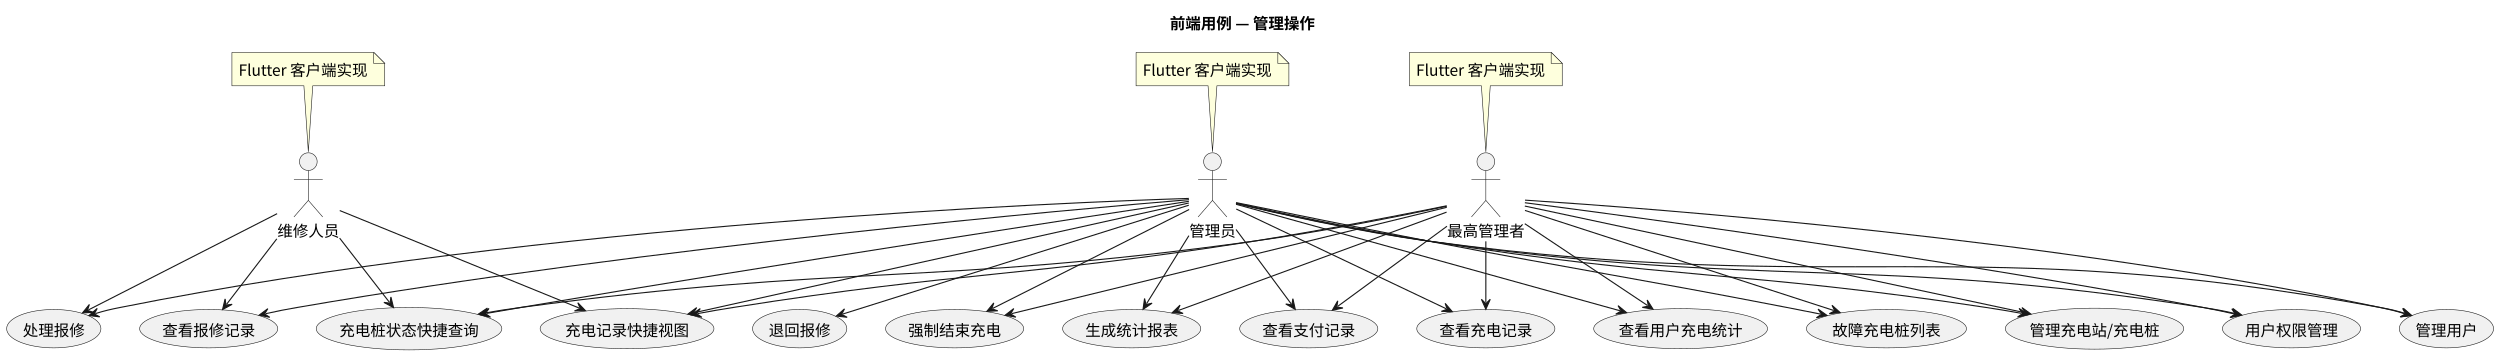
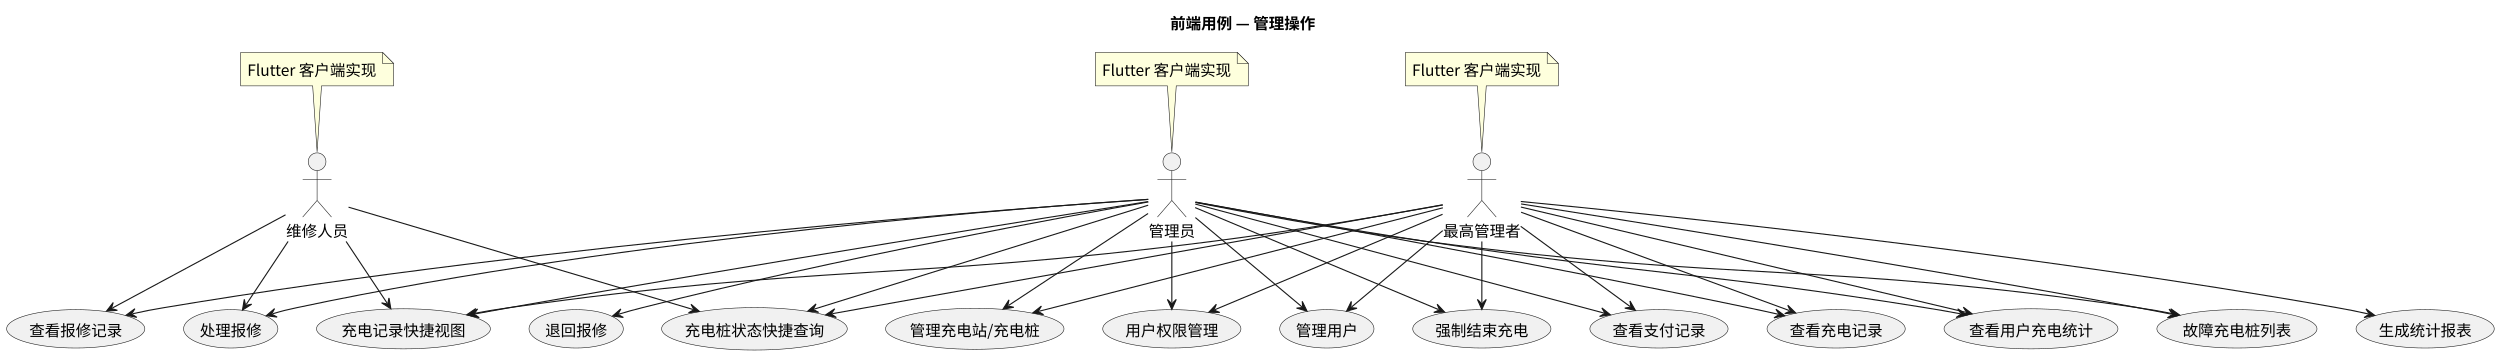
- <svg xmlns="http://www.w3.org/2000/svg" contentStyleType="text/css" data-diagram-type="DESCRIPTION" height="322px" preserveAspectRatio="none" style="width:2259px;height:322px;background:#FFFFFF;" version="1.1" viewBox="0 0 2259 322" width="2259px" zoomAndPan="magnify">
+ <svg xmlns="http://www.w3.org/2000/svg" contentStyleType="text/css" data-diagram-type="DESCRIPTION" height="322px" preserveAspectRatio="none" style="width:2258px;height:322px;background:#FFFFFF;" version="1.1" viewBox="0 0 2258 322" width="2258px" zoomAndPan="magnify">
  <defs />
  <g>
    <g class="title" data-source-line="3">
-       <text fill="#000000" font-family="Noto Sans CJK SC" font-size="14" font-weight="bold" lengthAdjust="spacing" textLength="131.067" x="1057.064" y="26.24">前端用例 — 管理操作</text>
+       <text fill="#000000" font-family="Noto Sans CJK SC" font-size="14" font-weight="bold" lengthAdjust="spacing" textLength="131.067" x="1056.863" y="26.24">前端用例 — 管理操作</text>
    </g>
    <g class="entity" data-entity="A" data-source-line="6" data-uid="ent0002" id="entity_A">
-       <ellipse cx="1095.6" cy="146.052" fill="#F1F1F1" rx="8" ry="8" style="stroke:#181818;stroke-width:0.5;" />
-       <path d="M1095.6,154.052 L1095.6,181.052 M1082.6,162.052 L1108.6,162.052 M1095.6,181.052 L1082.6,196.052 M1095.6,181.052 L1108.6,196.052" fill="none" style="stroke:#181818;stroke-width:0.5;" />
-       <text fill="#000000" font-family="Noto Sans CJK SC" font-size="14" lengthAdjust="spacing" textLength="42" x="1074.6" y="213.792">管理员</text>
+       <ellipse cx="1058.4" cy="146.052" fill="#F1F1F1" rx="8" ry="8" style="stroke:#181818;stroke-width:0.5;" />
+       <path d="M1058.4,154.052 L1058.4,181.052 M1045.4,162.052 L1071.4,162.052 M1058.4,181.052 L1045.4,196.052 M1058.4,181.052 L1071.4,196.052" fill="none" style="stroke:#181818;stroke-width:0.5;" />
+       <text fill="#000000" font-family="Noto Sans CJK SC" font-size="14" lengthAdjust="spacing" textLength="42" x="1037.4" y="213.792">管理员</text>
    </g>
    <g class="entity" data-entity="M" data-source-line="7" data-uid="ent0003" id="entity_M">
-       <ellipse cx="278.6" cy="146.052" fill="#F1F1F1" rx="8" ry="8" style="stroke:#181818;stroke-width:0.5;" />
-       <path d="M278.6,154.052 L278.6,181.052 M265.6,162.052 L291.6,162.052 M278.6,181.052 L265.6,196.052 M278.6,181.052 L291.6,196.052" fill="none" style="stroke:#181818;stroke-width:0.5;" />
-       <text fill="#000000" font-family="Noto Sans CJK SC" font-size="14" lengthAdjust="spacing" textLength="56" x="250.6" y="213.792">维修人员</text>
+       <ellipse cx="286.4" cy="146.052" fill="#F1F1F1" rx="8" ry="8" style="stroke:#181818;stroke-width:0.5;" />
+       <path d="M286.4,154.052 L286.4,181.052 M273.4,162.052 L299.4,162.052 M286.4,181.052 L273.4,196.052 M286.4,181.052 L299.4,196.052" fill="none" style="stroke:#181818;stroke-width:0.5;" />
+       <text fill="#000000" font-family="Noto Sans CJK SC" font-size="14" lengthAdjust="spacing" textLength="56" x="258.4" y="213.792">维修人员</text>
    </g>
    <g class="entity" data-entity="SA" data-source-line="8" data-uid="ent0004" id="entity_SA">
-       <ellipse cx="1342.6" cy="146.052" fill="#F1F1F1" rx="8" ry="8" style="stroke:#181818;stroke-width:0.5;" />
-       <path d="M1342.6,154.052 L1342.6,181.052 M1329.6,162.052 L1355.6,162.052 M1342.6,181.052 L1329.6,196.052 M1342.6,181.052 L1355.6,196.052" fill="none" style="stroke:#181818;stroke-width:0.5;" />
-       <text fill="#000000" font-family="Noto Sans CJK SC" font-size="14" lengthAdjust="spacing" textLength="70" x="1307.6" y="213.792">最高管理者</text>
+       <ellipse cx="1338.4" cy="146.052" fill="#F1F1F1" rx="8" ry="8" style="stroke:#181818;stroke-width:0.5;" />
+       <path d="M1338.4,154.052 L1338.4,181.052 M1325.4,162.052 L1351.4,162.052 M1338.4,181.052 L1325.4,196.052 M1338.4,181.052 L1351.4,196.052" fill="none" style="stroke:#181818;stroke-width:0.5;" />
+       <text fill="#000000" font-family="Noto Sans CJK SC" font-size="14" lengthAdjust="spacing" textLength="70" x="1303.4" y="213.792">最高管理者</text>
    </g>
    <g class="entity" data-entity="GMN5" data-source-line="10" data-uid="ent0006" id="entity_GMN5">
-       <path d="M1026.56,47.272 L1026.56,77.544 A0,0 0 0 0 1026.56,77.544 L1091.6,77.544 L1095.6,137.172 L1099.6,77.544 L1164.641,77.544 A0,0 0 0 0 1164.641,77.544 L1164.641,57.272 L1154.641,47.272 L1026.56,47.272 A0,0 0 0 0 1026.56,47.272" fill="#FEFFDD" style="stroke:#181818;stroke-width:0.5;" />
-       <path d="M1154.641,47.272 L1154.641,57.272 L1164.641,57.272 L1154.641,47.272" fill="#FEFFDD" style="stroke:#181818;stroke-width:0.5;" />
-       <text fill="#000000" font-family="Noto Sans CJK SC" font-size="14" lengthAdjust="spacing" textLength="117.082" x="1032.56" y="68.512">Flutter 客户端实现</text>
+       <path d="M989.36,47.272 L989.36,77.544 A0,0 0 0 0 989.36,77.544 L1054.4,77.544 L1058.4,137.172 L1062.4,77.544 L1127.441,77.544 A0,0 0 0 0 1127.441,77.544 L1127.441,57.272 L1117.441,47.272 L989.36,47.272 A0,0 0 0 0 989.36,47.272" fill="#FEFFDD" style="stroke:#181818;stroke-width:0.5;" />
+       <path d="M1117.441,47.272 L1117.441,57.272 L1127.441,57.272 L1117.441,47.272" fill="#FEFFDD" style="stroke:#181818;stroke-width:0.5;" />
+       <text fill="#000000" font-family="Noto Sans CJK SC" font-size="14" lengthAdjust="spacing" textLength="117.082" x="995.36" y="68.512">Flutter 客户端实现</text>
    </g>
    <g class="entity" data-entity="GMN8" data-source-line="11" data-uid="ent0009" id="entity_GMN8">
-       <path d="M209.56,47.272 L209.56,77.544 A0,0 0 0 0 209.56,77.544 L274.6,77.544 L278.6,137.172 L282.6,77.544 L347.642,77.544 A0,0 0 0 0 347.642,77.544 L347.642,57.272 L337.642,47.272 L209.56,47.272 A0,0 0 0 0 209.56,47.272" fill="#FEFFDD" style="stroke:#181818;stroke-width:0.5;" />
-       <path d="M337.642,47.272 L337.642,57.272 L347.642,57.272 L337.642,47.272" fill="#FEFFDD" style="stroke:#181818;stroke-width:0.5;" />
-       <text fill="#000000" font-family="Noto Sans CJK SC" font-size="14" lengthAdjust="spacing" textLength="117.082" x="215.56" y="68.512">Flutter 客户端实现</text>
+       <path d="M217.36,47.272 L217.36,77.544 A0,0 0 0 0 217.36,77.544 L282.4,77.544 L286.4,137.172 L290.4,77.544 L355.442,77.544 A0,0 0 0 0 355.442,77.544 L355.442,57.272 L345.442,47.272 L217.36,47.272 A0,0 0 0 0 217.36,47.272" fill="#FEFFDD" style="stroke:#181818;stroke-width:0.5;" />
+       <path d="M345.442,47.272 L345.442,57.272 L355.442,57.272 L345.442,47.272" fill="#FEFFDD" style="stroke:#181818;stroke-width:0.5;" />
+       <text fill="#000000" font-family="Noto Sans CJK SC" font-size="14" lengthAdjust="spacing" textLength="117.082" x="223.36" y="68.512">Flutter 客户端实现</text>
    </g>
    <g class="entity" data-entity="GMN11" data-source-line="12" data-uid="ent0012" id="entity_GMN11">
-       <path d="M1273.56,47.272 L1273.56,77.544 A0,0 0 0 0 1273.56,77.544 L1338.6,77.544 L1342.6,137.172 L1346.6,77.544 L1411.641,77.544 A0,0 0 0 0 1411.641,77.544 L1411.641,57.272 L1401.641,47.272 L1273.56,47.272 A0,0 0 0 0 1273.56,47.272" fill="#FEFFDD" style="stroke:#181818;stroke-width:0.5;" />
-       <path d="M1401.641,47.272 L1401.641,57.272 L1411.641,57.272 L1401.641,47.272" fill="#FEFFDD" style="stroke:#181818;stroke-width:0.5;" />
-       <text fill="#000000" font-family="Noto Sans CJK SC" font-size="14" lengthAdjust="spacing" textLength="117.082" x="1279.56" y="68.512">Flutter 客户端实现</text>
+       <path d="M1269.36,47.272 L1269.36,77.544 A0,0 0 0 0 1269.36,77.544 L1334.4,77.544 L1338.4,137.172 L1342.4,77.544 L1407.441,77.544 A0,0 0 0 0 1407.441,77.544 L1407.441,57.272 L1397.441,47.272 L1269.36,47.272 A0,0 0 0 0 1269.36,47.272" fill="#FEFFDD" style="stroke:#181818;stroke-width:0.5;" />
+       <path d="M1397.441,47.272 L1397.441,57.272 L1407.441,57.272 L1397.441,47.272" fill="#FEFFDD" style="stroke:#181818;stroke-width:0.5;" />
+       <text fill="#000000" font-family="Noto Sans CJK SC" font-size="14" lengthAdjust="spacing" textLength="117.082" x="1275.36" y="68.512">Flutter 客户端实现</text>
    </g>
    <g class="entity" data-entity="HR" data-source-line="14" data-uid="ent0014" id="entity_HR">
-       <ellipse cx="48.598" cy="296.996" fill="#F1F1F1" rx="42.598" ry="17.334" style="stroke:#181818;stroke-width:0.5;" />
-       <text fill="#000000" font-family="Noto Sans CJK SC" font-size="14" lengthAdjust="spacing" textLength="56" x="20.598" y="303.632">处理报修</text>
+       <ellipse cx="208.398" cy="296.996" fill="#F1F1F1" rx="42.598" ry="17.334" style="stroke:#181818;stroke-width:0.5;" />
+       <text fill="#000000" font-family="Noto Sans CJK SC" font-size="14" lengthAdjust="spacing" textLength="56" x="180.398" y="303.632">处理报修</text>
    </g>
    <g class="entity" data-entity="MM" data-source-line="15" data-uid="ent0015" id="entity_MM">
-       <ellipse cx="1892.604" cy="296.989" fill="#F1F1F1" rx="80.584" ry="18.517" style="stroke:#181818;stroke-width:0.5;" />
-       <text fill="#000000" font-family="Noto Sans CJK SC" font-size="14" lengthAdjust="spacing" textLength="117.487" x="1833.86" y="303.625">管理充电站/充电桩</text>
+       <ellipse cx="880.404" cy="296.989" fill="#F1F1F1" rx="80.584" ry="18.517" style="stroke:#181818;stroke-width:0.5;" />
+       <text fill="#000000" font-family="Noto Sans CJK SC" font-size="14" lengthAdjust="spacing" textLength="117.487" x="821.66" y="303.625">管理充电站/充电桩</text>
    </g>
    <g class="entity" data-entity="PM" data-source-line="16" data-uid="ent0016" id="entity_PM">
-       <ellipse cx="2070.597" cy="296.996" fill="#F1F1F1" rx="62.397" ry="17.334" style="stroke:#181818;stroke-width:0.5;" />
-       <text fill="#000000" font-family="Noto Sans CJK SC" font-size="14" lengthAdjust="spacing" textLength="84" x="2028.597" y="303.632">用户权限管理</text>
+       <ellipse cx="1058.397" cy="296.996" fill="#F1F1F1" rx="62.397" ry="17.334" style="stroke:#181818;stroke-width:0.5;" />
+       <text fill="#000000" font-family="Noto Sans CJK SC" font-size="14" lengthAdjust="spacing" textLength="84" x="1016.397" y="303.632">用户权限管理</text>
    </g>
    <g class="entity" data-entity="MU" data-source-line="17" data-uid="ent0017" id="entity_MU">
-       <ellipse cx="2210.598" cy="296.996" fill="#F1F1F1" rx="42.598" ry="17.334" style="stroke:#181818;stroke-width:0.5;" />
-       <text fill="#000000" font-family="Noto Sans CJK SC" font-size="14" lengthAdjust="spacing" textLength="56" x="2182.598" y="303.632">管理用户</text>
+       <ellipse cx="1198.398" cy="296.996" fill="#F1F1F1" rx="42.598" ry="17.334" style="stroke:#181818;stroke-width:0.5;" />
+       <text fill="#000000" font-family="Noto Sans CJK SC" font-size="14" lengthAdjust="spacing" textLength="56" x="1170.398" y="303.632">管理用户</text>
    </g>
    <g class="entity" data-entity="FSC" data-source-line="18" data-uid="ent0018" id="entity_FSC">
-       <ellipse cx="862.597" cy="296.996" fill="#F1F1F1" rx="62.397" ry="17.334" style="stroke:#181818;stroke-width:0.5;" />
-       <text fill="#000000" font-family="Noto Sans CJK SC" font-size="14" lengthAdjust="spacing" textLength="84" x="820.597" y="303.632">强制结束充电</text>
+       <ellipse cx="1338.397" cy="296.996" fill="#F1F1F1" rx="62.397" ry="17.334" style="stroke:#181818;stroke-width:0.5;" />
+       <text fill="#000000" font-family="Noto Sans CJK SC" font-size="14" lengthAdjust="spacing" textLength="84" x="1296.397" y="303.632">强制结束充电</text>
    </g>
    <g class="entity" data-entity="GS" data-source-line="19" data-uid="ent0019" id="entity_GS">
-       <ellipse cx="1022.597" cy="296.996" fill="#F1F1F1" rx="62.397" ry="17.334" style="stroke:#181818;stroke-width:0.5;" />
-       <text fill="#000000" font-family="Noto Sans CJK SC" font-size="14" lengthAdjust="spacing" textLength="84" x="980.597" y="303.632">生成统计报表</text>
+       <ellipse cx="2190.397" cy="296.996" fill="#F1F1F1" rx="62.397" ry="17.334" style="stroke:#181818;stroke-width:0.5;" />
+       <text fill="#000000" font-family="Noto Sans CJK SC" font-size="14" lengthAdjust="spacing" textLength="84" x="2148.397" y="303.632">生成统计报表</text>
    </g>
    <g class="entity" data-entity="QC" data-source-line="20" data-uid="ent0020" id="entity_QC">
-       <ellipse cx="369.604" cy="296.993" fill="#F1F1F1" rx="83.854" ry="19.171" style="stroke:#181818;stroke-width:0.5;" />
-       <text fill="#000000" font-family="Noto Sans CJK SC" font-size="14" lengthAdjust="spacing" textLength="125.999" x="306.604" y="303.629">充电桩状态快捷查询</text>
+       <ellipse cx="681.404" cy="296.993" fill="#F1F1F1" rx="83.854" ry="19.171" style="stroke:#181818;stroke-width:0.5;" />
+       <text fill="#000000" font-family="Noto Sans CJK SC" font-size="14" lengthAdjust="spacing" textLength="125.999" x="618.404" y="303.629">充电桩状态快捷查询</text>
    </g>
    <g class="entity" data-entity="VR" data-source-line="21" data-uid="ent0021" id="entity_VR">
-       <ellipse cx="188.597" cy="296.996" fill="#F1F1F1" rx="62.397" ry="17.334" style="stroke:#181818;stroke-width:0.5;" />
-       <text fill="#000000" font-family="Noto Sans CJK SC" font-size="14" lengthAdjust="spacing" textLength="84" x="146.597" y="303.632">查看报修记录</text>
+       <ellipse cx="68.397" cy="296.996" fill="#F1F1F1" rx="62.397" ry="17.334" style="stroke:#181818;stroke-width:0.5;" />
+       <text fill="#000000" font-family="Noto Sans CJK SC" font-size="14" lengthAdjust="spacing" textLength="84" x="26.397" y="303.632">查看报修记录</text>
    </g>
    <g class="entity" data-entity="VPR" data-source-line="22" data-uid="ent0022" id="entity_VPR">
-       <ellipse cx="1182.597" cy="296.996" fill="#F1F1F1" rx="62.397" ry="17.334" style="stroke:#181818;stroke-width:0.5;" />
-       <text fill="#000000" font-family="Noto Sans CJK SC" font-size="14" lengthAdjust="spacing" textLength="84" x="1140.597" y="303.632">查看支付记录</text>
+       <ellipse cx="1498.397" cy="296.996" fill="#F1F1F1" rx="62.397" ry="17.334" style="stroke:#181818;stroke-width:0.5;" />
+       <text fill="#000000" font-family="Noto Sans CJK SC" font-size="14" lengthAdjust="spacing" textLength="84" x="1456.397" y="303.632">查看支付记录</text>
    </g>
    <g class="entity" data-entity="VCR" data-source-line="23" data-uid="ent0023" id="entity_VCR">
-       <ellipse cx="1342.597" cy="296.996" fill="#F1F1F1" rx="62.397" ry="17.334" style="stroke:#181818;stroke-width:0.5;" />
-       <text fill="#000000" font-family="Noto Sans CJK SC" font-size="14" lengthAdjust="spacing" textLength="84" x="1300.597" y="303.632">查看充电记录</text>
+       <ellipse cx="1658.397" cy="296.996" fill="#F1F1F1" rx="62.397" ry="17.334" style="stroke:#181818;stroke-width:0.5;" />
+       <text fill="#000000" font-family="Noto Sans CJK SC" font-size="14" lengthAdjust="spacing" textLength="84" x="1616.397" y="303.632">查看充电记录</text>
    </g>
    <g class="entity" data-entity="QV" data-source-line="24" data-uid="ent0024" id="entity_QV">
-       <ellipse cx="566.598" cy="296.987" fill="#F1F1F1" rx="78.528" ry="18.105" style="stroke:#181818;stroke-width:0.5;" />
-       <text fill="#000000" font-family="Noto Sans CJK SC" font-size="14" lengthAdjust="spacing" textLength="111.999" x="510.598" y="303.623">充电记录快捷视图</text>
+       <ellipse cx="364.398" cy="296.987" fill="#F1F1F1" rx="78.528" ry="18.105" style="stroke:#181818;stroke-width:0.5;" />
+       <text fill="#000000" font-family="Noto Sans CJK SC" font-size="14" lengthAdjust="spacing" textLength="111.999" x="308.398" y="303.623">充电记录快捷视图</text>
    </g>
    <g class="entity" data-entity="UCS" data-source-line="25" data-uid="ent0025" id="entity_UCS">
-       <ellipse cx="1518.598" cy="296.987" fill="#F1F1F1" rx="78.528" ry="18.105" style="stroke:#181818;stroke-width:0.5;" />
-       <text fill="#000000" font-family="Noto Sans CJK SC" font-size="14" lengthAdjust="spacing" textLength="111.999" x="1462.598" y="303.623">查看用户充电统计</text>
+       <ellipse cx="1834.398" cy="296.987" fill="#F1F1F1" rx="78.528" ry="18.105" style="stroke:#181818;stroke-width:0.5;" />
+       <text fill="#000000" font-family="Noto Sans CJK SC" font-size="14" lengthAdjust="spacing" textLength="111.999" x="1778.398" y="303.623">查看用户充电统计</text>
    </g>
    <g class="entity" data-entity="FCL" data-source-line="26" data-uid="ent0026" id="entity_FCL">
-       <ellipse cx="1704.596" cy="296.996" fill="#F1F1F1" rx="72.296" ry="17.334" style="stroke:#181818;stroke-width:0.5;" />
-       <text fill="#000000" font-family="Noto Sans CJK SC" font-size="14" lengthAdjust="spacing" textLength="98" x="1655.596" y="303.632">故障充电桩列表</text>
+       <ellipse cx="2020.396" cy="296.996" fill="#F1F1F1" rx="72.296" ry="17.334" style="stroke:#181818;stroke-width:0.5;" />
+       <text fill="#000000" font-family="Noto Sans CJK SC" font-size="14" lengthAdjust="spacing" textLength="98" x="1971.396" y="303.632">故障充电桩列表</text>
    </g>
    <g class="entity" data-entity="RR" data-source-line="27" data-uid="ent0027" id="entity_RR">
-       <ellipse cx="722.598" cy="296.996" fill="#F1F1F1" rx="42.598" ry="17.334" style="stroke:#181818;stroke-width:0.5;" />
-       <text fill="#000000" font-family="Noto Sans CJK SC" font-size="14" lengthAdjust="spacing" textLength="56" x="694.598" y="303.632">退回报修</text>
+       <ellipse cx="520.398" cy="296.996" fill="#F1F1F1" rx="42.598" ry="17.334" style="stroke:#181818;stroke-width:0.5;" />
+       <text fill="#000000" font-family="Noto Sans CJK SC" font-size="14" lengthAdjust="spacing" textLength="56" x="492.398" y="303.632">退回报修</text>
    </g>
    <g class="link" data-entity-1="A" data-entity-2="HR" data-source-line="29" data-uid="lnk28" id="link_A_HR">
-       <path d="M1074.19,179.302 C968.33,182.652 490.69,201.522 108.6,277.822 C99.31,279.672 95.151,280.63 86.121,283.37" fill="none" id="A-to-HR" style="stroke:#181818;stroke-width:1;" />
-       <polygon fill="#181818" points="80.38,285.112,90.154,286.326,85.165,283.66,87.831,278.671,80.38,285.112" style="stroke:#181818;stroke-width:1;" />
+       <path d="M1037.12,180.032 C944.74,186.132 569.57,213.802 268.4,277.822 C259.24,279.762 255.211,280.707 246.261,283.427" fill="none" id="A-to-HR" style="stroke:#181818;stroke-width:1;" />
+       <polygon fill="#181818" points="240.52,285.172,250.294,286.382,245.304,283.718,247.968,278.728,240.52,285.172" style="stroke:#181818;stroke-width:1;" />
    </g>
    <g class="link" data-entity-1="A" data-entity-2="VR" data-source-line="30" data-uid="lnk29" id="link_A_VR">
-       <path d="M1074.39,180.412 C979.8,188.272 587.06,222.722 268.6,277.822 C257.37,279.762 251.203,280.943 239.973,283.473" fill="none" id="A-to-VR" style="stroke:#181818;stroke-width:1;" />
-       <polygon fill="#181818" points="234.12,284.792,243.779,286.716,238.998,283.693,242.021,278.912,234.12,284.792" style="stroke:#181818;stroke-width:1;" />
+       <path d="M1037.11,180.092 C936.76,186.932 501.06,218.762 148.4,277.822 C137.16,279.702 130.984,280.867 119.764,283.387" fill="none" id="A-to-VR" style="stroke:#181818;stroke-width:1;" />
+       <polygon fill="#181818" points="113.91,284.702,123.568,286.632,118.788,283.606,121.815,278.827,113.91,284.702" style="stroke:#181818;stroke-width:1;" />
    </g>
    <g class="link" data-entity-1="A" data-entity-2="MM" data-source-line="31" data-uid="lnk30" id="link_A_MM">
-       <path d="M1116.85,183.532 C1152.58,191.542 1227.01,207.672 1290.6,217.822 C1513.36,253.372 1571.58,243.902 1794.6,277.822 C1806.91,279.692 1814.156,280.882 1826.676,283.151" fill="none" id="A-to-MM" style="stroke:#181818;stroke-width:1;" />
-       <polygon fill="#181818" points="1832.58,284.222,1824.438,278.68,1827.66,283.33,1823.011,286.552,1832.58,284.222" style="stroke:#181818;stroke-width:1;" />
+       <path d="M1036.93,192.832 C1004.01,214.532 946.199,252.619 910.979,275.839" fill="none" id="A-to-MM" style="stroke:#181818;stroke-width:1;" />
+       <polygon fill="#181818" points="905.97,279.142,915.686,277.528,910.144,276.39,911.282,270.849,905.97,279.142" style="stroke:#181818;stroke-width:1;" />
    </g>
    <g class="link" data-entity-1="A" data-entity-2="PM" data-source-line="32" data-uid="lnk31" id="link_A_PM">
-       <path d="M1116.81,183.762 C1152.49,192.112 1226.85,208.722 1290.6,217.822 C1599.72,261.942 1682.06,229.792 1990.6,277.822 C2002,279.592 2008.336,280.747 2019.686,283.297" fill="none" id="A-to-PM" style="stroke:#181818;stroke-width:1;" />
-       <polygon fill="#181818" points="2025.54,284.612,2017.636,278.736,2020.662,283.516,2015.882,286.542,2025.54,284.612" style="stroke:#181818;stroke-width:1;" />
+       <path d="M1058.4,218.072 C1058.4,238.972 1058.4,257.542 1058.4,273.422" fill="none" id="A-to-PM" style="stroke:#181818;stroke-width:1;" />
+       <polygon fill="#181818" points="1058.4,279.422,1062.4,270.422,1058.4,274.422,1054.4,270.422,1058.4,279.422" style="stroke:#181818;stroke-width:1;" />
    </g>
    <g class="link" data-entity-1="A" data-entity-2="MU" data-source-line="33" data-uid="lnk32" id="link_A_MU">
-       <path d="M1117.09,183.942 C1152.85,192.472 1226.95,209.252 1290.6,217.822 C1670.32,268.952 1773.77,208.522 2150.6,277.822 C2160.02,279.552 2164.311,280.491 2173.421,283.271" fill="none" id="A-to-MU" style="stroke:#181818;stroke-width:1;" />
-       <polygon fill="#181818" points="2179.16,285.022,2171.719,278.569,2174.378,283.563,2169.384,286.221,2179.16,285.022" style="stroke:#181818;stroke-width:1;" />
+       <path d="M1079.66,196.502 C1107.2,219.572 1150.11,255.539 1175.9,277.139" fill="none" id="A-to-MU" style="stroke:#181818;stroke-width:1;" />
+       <polygon fill="#181818" points="1180.5,280.992,1176.169,272.147,1176.667,277.781,1171.032,278.28,1180.5,280.992" style="stroke:#181818;stroke-width:1;" />
    </g>
    <g class="link" data-entity-1="A" data-entity-2="FSC" data-source-line="34" data-uid="lnk33" id="link_A_FSC">
-       <path d="M1074.51,189.302 C1032.73,210.342 944.709,254.654 897.089,278.624" fill="none" id="A-to-FSC" style="stroke:#181818;stroke-width:1;" />
-       <polygon fill="#181818" points="891.73,281.322,901.567,280.848,896.196,279.074,897.971,273.702,891.73,281.322" style="stroke:#181818;stroke-width:1;" />
-     </g>
-     <g class="link" data-entity-1="A" data-entity-2="GS" data-source-line="35" data-uid="lnk34" id="link_A_GS">
-       <path d="M1074.29,212.932 C1060.65,234.842 1046.739,257.187 1036.039,274.387" fill="none" id="A-to-GS" style="stroke:#181818;stroke-width:1;" />
-       <polygon fill="#181818" points="1032.87,279.482,1041.02,273.953,1035.511,275.236,1034.228,269.727,1032.87,279.482" style="stroke:#181818;stroke-width:1;" />
-     </g>
-     <g class="link" data-entity-1="A" data-entity-2="QC" data-source-line="36" data-uid="lnk35" id="link_A_QC">
-       <path d="M1074.26,181.902 C994.59,193.962 707.01,237.812 470.6,277.822 C458.65,279.842 451.837,281.021 439.587,283.201" fill="none" id="A-to-QC" style="stroke:#181818;stroke-width:1;" />
-       <polygon fill="#181818" points="433.68,284.252,443.242,286.613,438.603,283.376,441.84,278.737,433.68,284.252" style="stroke:#181818;stroke-width:1;" />
-     </g>
-     <g class="link" data-entity-1="A" data-entity-2="QV" data-source-line="37" data-uid="lnk36" id="link_A_QV">
-       <path d="M1074.21,183.432 C997.76,200.382 742.388,257.013 627.468,282.493" fill="none" id="A-to-QV" style="stroke:#181818;stroke-width:1;" />
-       <polygon fill="#181818" points="621.61,283.792,631.263,285.749,626.491,282.71,629.531,277.939,621.61,283.792" style="stroke:#181818;stroke-width:1;" />
-     </g>
-     <g class="link" data-entity-1="A" data-entity-2="VCR" data-source-line="38" data-uid="lnk37" id="link_A_VCR">
-       <path d="M1117.09,188.892 C1161.1,209.792 1256.19,254.958 1306.83,279.008" fill="none" id="A-to-VCR" style="stroke:#181818;stroke-width:1;" />
-       <polygon fill="#181818" points="1312.25,281.582,1305.836,274.108,1307.734,279.437,1302.404,281.334,1312.25,281.582" style="stroke:#181818;stroke-width:1;" />
-     </g>
-     <g class="link" data-entity-1="A" data-entity-2="VPR" data-source-line="39" data-uid="lnk38" id="link_A_VPR">
-       <path d="M1116.88,207.382 C1133.68,230.032 1152.957,256.022 1166.806,274.702" fill="none" id="A-to-VPR" style="stroke:#181818;stroke-width:1;" />
-       <polygon fill="#181818" points="1170.38,279.522,1168.233,269.91,1167.402,275.505,1161.807,274.675,1170.38,279.522" style="stroke:#181818;stroke-width:1;" />
-     </g>
-     <g class="link" data-entity-1="A" data-entity-2="UCS" data-source-line="40" data-uid="lnk39" id="link_A_UCS">
-       <path d="M1116.86,184.582 C1181.62,202.542 1371.748,255.268 1463.908,280.828" fill="none" id="A-to-UCS" style="stroke:#181818;stroke-width:1;" />
-       <polygon fill="#181818" points="1469.69,282.432,1462.086,276.172,1464.872,281.096,1459.948,283.881,1469.69,282.432" style="stroke:#181818;stroke-width:1;" />
-     </g>
-     <g class="link" data-entity-1="A" data-entity-2="RR" data-source-line="41" data-uid="lnk40" id="link_A_RR">
-       <path d="M1074.2,185.412 C1011.97,204.982 836.434,260.192 761.424,283.782" fill="none" id="A-to-RR" style="stroke:#181818;stroke-width:1;" />
-       <polygon fill="#181818" points="755.7,285.582,765.486,286.698,760.47,284.082,763.085,279.066,755.7,285.582" style="stroke:#181818;stroke-width:1;" />
-     </g>
-     <g class="link" data-entity-1="A" data-entity-2="FCL" data-source-line="42" data-uid="lnk41" id="link_A_FCL">
-       <path d="M1116.93,183.072 C1152.77,190.422 1227.37,205.622 1290.6,217.822 C1434.39,245.562 1470.82,249.992 1614.6,277.822 C1626.34,280.092 1633.038,281.409 1644.968,283.809" fill="none" id="A-to-FCL" style="stroke:#181818;stroke-width:1;" />
-       <polygon fill="#181818" points="1650.85,284.992,1642.816,279.296,1645.948,284.006,1641.238,287.138,1650.85,284.992" style="stroke:#181818;stroke-width:1;" />
-     </g>
-     <g class="link" data-entity-1="SA" data-entity-2="FCL" data-source-line="43" data-uid="lnk42" id="link_SA_FCL">
-       <path d="M1377.97,190.142 C1445.13,211.912 1585.102,257.272 1657.012,280.572" fill="none" id="SA-to-FCL" style="stroke:#181818;stroke-width:1;" />
-       <polygon fill="#181818" points="1662.72,282.422,1655.391,275.842,1657.964,280.881,1652.925,283.453,1662.72,282.422" style="stroke:#181818;stroke-width:1;" />
-     </g>
-     <g class="link" data-entity-1="M" data-entity-2="HR" data-source-line="44" data-uid="lnk43" id="link_M_HR">
-       <path d="M250.4,193.072 C205.41,216.012 123.415,257.837 79.895,280.026" fill="none" id="M-to-HR" style="stroke:#181818;stroke-width:1;" />
-       <polygon fill="#181818" points="74.55,282.752,84.385,282.227,79.004,280.481,80.751,275.1,74.55,282.752" style="stroke:#181818;stroke-width:1;" />
-     </g>
-     <g class="link" data-entity-1="M" data-entity-2="VR" data-source-line="45" data-uid="lnk44" id="link_M_VR">
-       <path d="M250.12,215.802 C233.64,237.282 217.382,258.471 204.762,274.921" fill="none" id="M-to-VR" style="stroke:#181818;stroke-width:1;" />
-       <polygon fill="#181818" points="201.11,279.682,209.762,274.976,204.153,275.715,203.415,270.106,201.11,279.682" style="stroke:#181818;stroke-width:1;" />
-     </g>
-     <g class="link" data-entity-1="M" data-entity-2="QV" data-source-line="46" data-uid="lnk45" id="link_M_QV">
-       <path d="M307,190.252 C359.22,211.522 464.923,254.579 523.383,278.389" fill="none" id="M-to-QV" style="stroke:#181818;stroke-width:1;" />
-       <polygon fill="#181818" points="528.94,280.652,522.114,273.553,524.309,278.766,519.096,280.962,528.94,280.652" style="stroke:#181818;stroke-width:1;" />
-     </g>
-     <g class="link" data-entity-1="M" data-entity-2="QC" data-source-line="47" data-uid="lnk46" id="link_M_QC">
-       <path d="M306.89,215.162 C323.07,236.012 338.963,256.501 351.893,273.171" fill="none" id="M-to-QC" style="stroke:#181818;stroke-width:1;" />
-       <polygon fill="#181818" points="355.57,277.912,353.215,268.349,352.506,273.961,346.893,273.252,355.57,277.912" style="stroke:#181818;stroke-width:1;" />
-     </g>
-     <g class="link" data-entity-1="SA" data-entity-2="MM" data-source-line="48" data-uid="lnk47" id="link_SA_MM">
-       <path d="M1377.84,186.202 C1470.42,205.952 1715.352,258.19 1829.162,282.461" fill="none" id="SA-to-MM" style="stroke:#181818;stroke-width:1;" />
-       <polygon fill="#181818" points="1835.03,283.712,1827.062,277.923,1830.14,282.669,1825.394,285.747,1835.03,283.712" style="stroke:#181818;stroke-width:1;" />
-     </g>
-     <g class="link" data-entity-1="SA" data-entity-2="PM" data-source-line="49" data-uid="lnk48" id="link_SA_PM">
-       <path d="M1377.87,183.182 C1475.6,195.822 1758.03,233.672 1990.6,277.822 C2001.65,279.922 2007.647,281.134 2018.747,283.634" fill="none" id="SA-to-PM" style="stroke:#181818;stroke-width:1;" />
-       <polygon fill="#181818" points="2024.6,284.952,2016.699,279.072,2019.722,283.853,2014.941,286.877,2024.6,284.952" style="stroke:#181818;stroke-width:1;" />
-     </g>
-     <g class="link" data-entity-1="SA" data-entity-2="MU" data-source-line="50" data-uid="lnk49" id="link_SA_MU">
-       <path d="M1378,180.842 C1491.44,188.232 1855.71,215.562 2150.6,277.822 C2159.76,279.752 2163.787,280.703 2172.738,283.413" fill="none" id="SA-to-MU" style="stroke:#181818;stroke-width:1;" />
-       <polygon fill="#181818" points="2178.48,285.152,2171.025,278.715,2173.695,283.703,2168.707,286.372,2178.48,285.152" style="stroke:#181818;stroke-width:1;" />
-     </g>
-     <g class="link" data-entity-1="SA" data-entity-2="FSC" data-source-line="51" data-uid="lnk50" id="link_SA_FSC">
-       <path d="M1307.3,187.312 C1221.78,208.212 1009.359,260.128 914.078,283.408" fill="none" id="SA-to-FSC" style="stroke:#181818;stroke-width:1;" />
-       <polygon fill="#181818" points="908.25,284.832,917.942,286.582,913.107,283.645,916.043,278.81,908.25,284.832" style="stroke:#181818;stroke-width:1;" />
-     </g>
-     <g class="link" data-entity-1="SA" data-entity-2="GS" data-source-line="52" data-uid="lnk51" id="link_SA_GS">
-       <path d="M1307.13,191.682 C1245.94,214.112 1126.813,257.787 1064.843,280.507" fill="none" id="SA-to-GS" style="stroke:#181818;stroke-width:1;" />
-       <polygon fill="#181818" points="1059.21,282.572,1069.037,283.229,1063.904,280.851,1066.283,275.718,1059.21,282.572" style="stroke:#181818;stroke-width:1;" />
-     </g>
-     <g class="link" data-entity-1="SA" data-entity-2="VCR" data-source-line="53" data-uid="lnk52" id="link_SA_VCR">
-       <path d="M1342.6,218.072 C1342.6,238.972 1342.6,257.542 1342.6,273.422" fill="none" id="SA-to-VCR" style="stroke:#181818;stroke-width:1;" />
-       <polygon fill="#181818" points="1342.6,279.422,1346.6,270.422,1342.6,274.422,1338.6,270.422,1342.6,279.422" style="stroke:#181818;stroke-width:1;" />
-     </g>
-     <g class="link" data-entity-1="SA" data-entity-2="QC" data-source-line="54" data-uid="lnk53" id="link_SA_QC">
-       <path d="M1307.26,186.362 C1265.84,195.112 1195.03,209.312 1133.6,217.822 C840.53,258.432 763.81,238.252 470.6,277.822 C458.15,279.502 450.811,280.601 438.141,282.811" fill="none" id="SA-to-QC" style="stroke:#181818;stroke-width:1;" />
-       <polygon fill="#181818" points="432.23,283.842,441.784,286.236,437.156,282.983,440.409,278.355,432.23,283.842" style="stroke:#181818;stroke-width:1;" />
-     </g>
-     <g class="link" data-entity-1="SA" data-entity-2="QV" data-source-line="55" data-uid="lnk54" id="link_SA_QV">
-       <path d="M1307.21,185.962 C1265.73,194.342 1194.86,208.192 1133.6,217.822 C925.13,250.592 871.03,244.852 662.6,277.822 C650.28,279.772 643.028,280.992 630.528,283.322" fill="none" id="SA-to-QV" style="stroke:#181818;stroke-width:1;" />
-       <polygon fill="#181818" points="624.63,284.422,634.211,286.705,629.545,283.506,632.745,278.84,624.63,284.422" style="stroke:#181818;stroke-width:1;" />
-     </g>
-     <g class="link" data-entity-1="SA" data-entity-2="VPR" data-source-line="56" data-uid="lnk55" id="link_SA_VPR">
-       <path d="M1307.49,204.432 C1275.84,227.632 1235.178,257.433 1208.728,276.833" fill="none" id="SA-to-VPR" style="stroke:#181818;stroke-width:1;" />
-       <polygon fill="#181818" points="1203.89,280.382,1213.513,278.284,1207.922,277.425,1208.782,271.834,1203.89,280.382" style="stroke:#181818;stroke-width:1;" />
-     </g>
-     <g class="link" data-entity-1="SA" data-entity-2="UCS" data-source-line="57" data-uid="lnk56" id="link_SA_UCS">
-       <path d="M1377.79,202.142 C1412.1,225.012 1458.407,255.875 1488.687,276.055" fill="none" id="SA-to-UCS" style="stroke:#181818;stroke-width:1;" />
-       <polygon fill="#181818" points="1493.68,279.382,1488.409,271.062,1489.519,276.609,1483.973,277.719,1493.68,279.382" style="stroke:#181818;stroke-width:1;" />
+       <path d="M1079.44,187.502 C1127.64,207.692 1240.846,255.123 1299.276,279.603" fill="none" id="A-to-FSC" style="stroke:#181818;stroke-width:1;" />
+       <polygon fill="#181818" points="1304.81,281.922,1298.055,274.755,1300.198,279.99,1294.963,282.133,1304.81,281.922" style="stroke:#181818;stroke-width:1;" />
+     </g>
+     <g class="link" data-entity-1="A" data-entity-2="QC" data-source-line="35" data-uid="lnk34" id="link_A_QC">
+       <path d="M1037.05,185.332 C978.17,203.652 818.109,253.449 735.359,279.199" fill="none" id="A-to-QC" style="stroke:#181818;stroke-width:1;" />
+       <polygon fill="#181818" points="729.63,280.982,739.412,282.127,734.404,279.496,737.035,274.488,729.63,280.982" style="stroke:#181818;stroke-width:1;" />
+     </g>
+     <g class="link" data-entity-1="A" data-entity-2="QV" data-source-line="36" data-uid="lnk35" id="link_A_QV">
+       <path d="M1036.91,182.062 C959.21,194.332 685.5,237.862 460.4,277.822 C448.37,279.952 441.416,281.212 429.146,283.522" fill="none" id="A-to-QV" style="stroke:#181818;stroke-width:1;" />
+       <polygon fill="#181818" points="423.25,284.632,432.835,286.898,428.164,283.707,431.355,279.036,423.25,284.632" style="stroke:#181818;stroke-width:1;" />
+     </g>
+     <g class="link" data-entity-1="A" data-entity-2="VCR" data-source-line="37" data-uid="lnk36" id="link_A_VCR">
+       <path d="M1079.75,182.482 C1150.76,195.152 1385.43,237.522 1578.4,277.822 C1589.27,280.092 1595.098,281.339 1606.068,283.819" fill="none" id="A-to-VCR" style="stroke:#181818;stroke-width:1;" />
+       <polygon fill="#181818" points="1611.92,285.142,1604.024,279.256,1607.043,284.039,1602.259,287.059,1611.92,285.142" style="stroke:#181818;stroke-width:1;" />
+     </g>
+     <g class="link" data-entity-1="A" data-entity-2="VPR" data-source-line="38" data-uid="lnk37" id="link_A_VPR">
+       <path d="M1079.62,184.342 C1147.68,202.492 1355.682,257.946 1448.672,282.736" fill="none" id="A-to-VPR" style="stroke:#181818;stroke-width:1;" />
+       <polygon fill="#181818" points="1454.47,284.282,1446.804,278.099,1449.639,282.994,1444.743,285.829,1454.47,284.282" style="stroke:#181818;stroke-width:1;" />
+     </g>
+     <g class="link" data-entity-1="A" data-entity-2="UCS" data-source-line="39" data-uid="lnk38" id="link_A_UCS">
+       <path d="M1079.73,182.622 C1120.03,190.012 1210.16,206.222 1286.4,217.822 C1486.74,248.302 1538.32,245.632 1738.4,277.822 C1750.71,279.802 1757.962,281.042 1770.462,283.372" fill="none" id="A-to-UCS" style="stroke:#181818;stroke-width:1;" />
+       <polygon fill="#181818" points="1776.36,284.472,1768.245,278.89,1771.445,283.556,1766.779,286.755,1776.36,284.472" style="stroke:#181818;stroke-width:1;" />
+     </g>
+     <g class="link" data-entity-1="A" data-entity-2="RR" data-source-line="40" data-uid="lnk39" id="link_A_RR">
+       <path d="M1037.28,182.362 C970.07,194.232 755.34,233.282 580.4,277.822 C571.54,280.072 567.774,281.076 559.004,283.726" fill="none" id="A-to-RR" style="stroke:#181818;stroke-width:1;" />
+       <polygon fill="#181818" points="553.26,285.462,563.032,286.688,558.046,284.016,560.718,279.03,553.26,285.462" style="stroke:#181818;stroke-width:1;" />
+     </g>
+     <g class="link" data-entity-1="A" data-entity-2="FCL" data-source-line="41" data-uid="lnk40" id="link_A_FCL">
+       <path d="M1079.69,182.902 C1119.92,190.752 1209.95,207.712 1286.4,217.822 C1571.38,255.502 1646,235.982 1930.4,277.822 C1942.86,279.652 1950.316,280.909 1962.806,283.399" fill="none" id="A-to-FCL" style="stroke:#181818;stroke-width:1;" />
+       <polygon fill="#181818" points="1968.69,284.572,1960.646,278.889,1963.786,283.594,1959.082,286.735,1968.69,284.572" style="stroke:#181818;stroke-width:1;" />
+     </g>
+     <g class="link" data-entity-1="SA" data-entity-2="FCL" data-source-line="42" data-uid="lnk41" id="link_SA_FCL">
+       <path d="M1373.83,184.192 C1465.84,198.602 1719.81,238.942 1930.4,277.822 C1942.31,280.022 1949.197,281.332 1961.267,283.752" fill="none" id="SA-to-FCL" style="stroke:#181818;stroke-width:1;" />
+       <polygon fill="#181818" points="1967.15,284.932,1959.112,279.241,1962.248,283.949,1957.539,287.085,1967.15,284.932" style="stroke:#181818;stroke-width:1;" />
+     </g>
+     <g class="link" data-entity-1="M" data-entity-2="HR" data-source-line="43" data-uid="lnk42" id="link_M_HR">
+       <path d="M260.21,218.072 C246.13,239.242 232.885,259.177 222.335,275.027" fill="none" id="M-to-HR" style="stroke:#181818;stroke-width:1;" />
+       <polygon fill="#181818" points="219.01,280.022,227.327,274.746,221.78,275.86,220.667,270.313,219.01,280.022" style="stroke:#181818;stroke-width:1;" />
+     </g>
+     <g class="link" data-entity-1="M" data-entity-2="VR" data-source-line="44" data-uid="lnk43" id="link_M_VR">
+       <path d="M257.9,194.022 C215.89,216.622 143.114,255.789 101.494,278.179" fill="none" id="M-to-VR" style="stroke:#181818;stroke-width:1;" />
+       <polygon fill="#181818" points="96.21,281.022,106.031,280.281,100.613,278.653,102.241,273.236,96.21,281.022" style="stroke:#181818;stroke-width:1;" />
+     </g>
+     <g class="link" data-entity-1="M" data-entity-2="QV" data-source-line="45" data-uid="lnk44" id="link_M_QV">
+       <path d="M312.59,218.072 C326.31,238.702 339.089,257.925 349.649,273.815" fill="none" id="M-to-QV" style="stroke:#181818;stroke-width:1;" />
+       <polygon fill="#181818" points="352.97,278.812,351.32,269.102,350.202,274.648,344.657,273.53,352.97,278.812" style="stroke:#181818;stroke-width:1;" />
+     </g>
+     <g class="link" data-entity-1="M" data-entity-2="QC" data-source-line="46" data-uid="lnk45" id="link_M_QC">
+       <path d="M314.8,187.122 C381.32,206.872 542.088,254.624 625.868,279.504" fill="none" id="M-to-QC" style="stroke:#181818;stroke-width:1;" />
+       <polygon fill="#181818" points="631.62,281.212,624.131,274.815,626.827,279.788,621.854,282.484,631.62,281.212" style="stroke:#181818;stroke-width:1;" />
+     </g>
+     <g class="link" data-entity-1="SA" data-entity-2="MM" data-source-line="47" data-uid="lnk46" id="link_SA_MM">
+       <path d="M1303.22,187.692 C1223.2,208.192 1033.032,256.893 938.662,281.063" fill="none" id="SA-to-MM" style="stroke:#181818;stroke-width:1;" />
+       <polygon fill="#181818" points="932.85,282.552,942.561,284.194,937.694,281.311,940.576,276.444,932.85,282.552" style="stroke:#181818;stroke-width:1;" />
+     </g>
+     <g class="link" data-entity-1="SA" data-entity-2="PM" data-source-line="48" data-uid="lnk47" id="link_SA_PM">
+       <path d="M1302.93,193.542 C1248.49,216.352 1150.564,257.373 1097.364,279.663" fill="none" id="SA-to-PM" style="stroke:#181818;stroke-width:1;" />
+       <polygon fill="#181818" points="1091.83,281.982,1101.677,282.193,1096.442,280.05,1098.585,274.815,1091.83,281.982" style="stroke:#181818;stroke-width:1;" />
+     </g>
+     <g class="link" data-entity-1="SA" data-entity-2="MU" data-source-line="49" data-uid="lnk48" id="link_SA_MU">
+       <path d="M1303.07,208.282 C1275.37,231.502 1242.569,258.978 1220.789,277.228" fill="none" id="SA-to-MU" style="stroke:#181818;stroke-width:1;" />
+       <polygon fill="#181818" points="1216.19,281.082,1225.657,278.368,1220.022,277.871,1220.519,272.236,1216.19,281.082" style="stroke:#181818;stroke-width:1;" />
+     </g>
+     <g class="link" data-entity-1="SA" data-entity-2="FSC" data-source-line="50" data-uid="lnk49" id="link_SA_FSC">
+       <path d="M1338.4,218.072 C1338.4,238.972 1338.4,257.542 1338.4,273.422" fill="none" id="SA-to-FSC" style="stroke:#181818;stroke-width:1;" />
+       <polygon fill="#181818" points="1338.4,279.422,1342.4,270.422,1338.4,274.422,1334.4,270.422,1338.4,279.422" style="stroke:#181818;stroke-width:1;" />
+     </g>
+     <g class="link" data-entity-1="SA" data-entity-2="GS" data-source-line="51" data-uid="lnk50" id="link_SA_GS">
+       <path d="M1373.59,181.992 C1483.19,192.552 1827.99,227.732 2110.4,277.822 C2121.62,279.812 2127.786,281.017 2139.006,283.537" fill="none" id="SA-to-GS" style="stroke:#181818;stroke-width:1;" />
+       <polygon fill="#181818" points="2144.86,284.852,2136.955,278.977,2139.981,283.756,2135.202,286.782,2144.86,284.852" style="stroke:#181818;stroke-width:1;" />
+     </g>
+     <g class="link" data-entity-1="SA" data-entity-2="VCR" data-source-line="52" data-uid="lnk51" id="link_SA_VCR">
+       <path d="M1373.86,191.682 C1435.05,214.112 1554.187,257.787 1616.157,280.507" fill="none" id="SA-to-VCR" style="stroke:#181818;stroke-width:1;" />
+       <polygon fill="#181818" points="1621.79,282.572,1614.717,275.718,1617.096,280.851,1611.963,283.229,1621.79,282.572" style="stroke:#181818;stroke-width:1;" />
+     </g>
+     <g class="link" data-entity-1="SA" data-entity-2="QC" data-source-line="53" data-uid="lnk52" id="link_SA_QC">
+       <path d="M1302.94,184.982 C1214.87,200.642 979.04,242.602 782.4,277.822 C770.56,279.942 763.845,281.138 751.685,283.328" fill="none" id="SA-to-QC" style="stroke:#181818;stroke-width:1;" />
+       <polygon fill="#181818" points="745.78,284.392,755.346,286.733,750.701,283.506,753.928,278.86,745.78,284.392" style="stroke:#181818;stroke-width:1;" />
+     </g>
+     <g class="link" data-entity-1="SA" data-entity-2="QV" data-source-line="54" data-uid="lnk53" id="link_SA_QV">
+       <path d="M1303.23,185.122 C1256.23,193.552 1170.27,208.372 1096.4,217.822 C814.77,253.832 741.52,238.042 460.4,277.822 C447.8,279.602 440.24,280.808 427.51,283.168" fill="none" id="SA-to-QV" style="stroke:#181818;stroke-width:1;" />
+       <polygon fill="#181818" points="421.61,284.262,431.188,286.554,426.526,283.351,429.73,278.688,421.61,284.262" style="stroke:#181818;stroke-width:1;" />
+     </g>
+     <g class="link" data-entity-1="SA" data-entity-2="VPR" data-source-line="55" data-uid="lnk54" id="link_SA_VPR">
+       <path d="M1373.51,204.432 C1405.15,227.632 1445.812,257.433 1472.262,276.833" fill="none" id="SA-to-VPR" style="stroke:#181818;stroke-width:1;" />
+       <polygon fill="#181818" points="1477.1,280.382,1472.208,271.834,1473.068,277.425,1467.477,278.284,1477.1,280.382" style="stroke:#181818;stroke-width:1;" />
+     </g>
+     <g class="link" data-entity-1="SA" data-entity-2="UCS" data-source-line="56" data-uid="lnk55" id="link_SA_UCS">
+       <path d="M1373.67,187.022 C1459.43,207.312 1673.441,257.921 1775.291,282.011" fill="none" id="SA-to-UCS" style="stroke:#181818;stroke-width:1;" />
+       <polygon fill="#181818" points="1781.13,283.392,1773.292,277.428,1776.264,282.241,1771.451,285.213,1781.13,283.392" style="stroke:#181818;stroke-width:1;" />
    </g>
  </g>
</svg>
